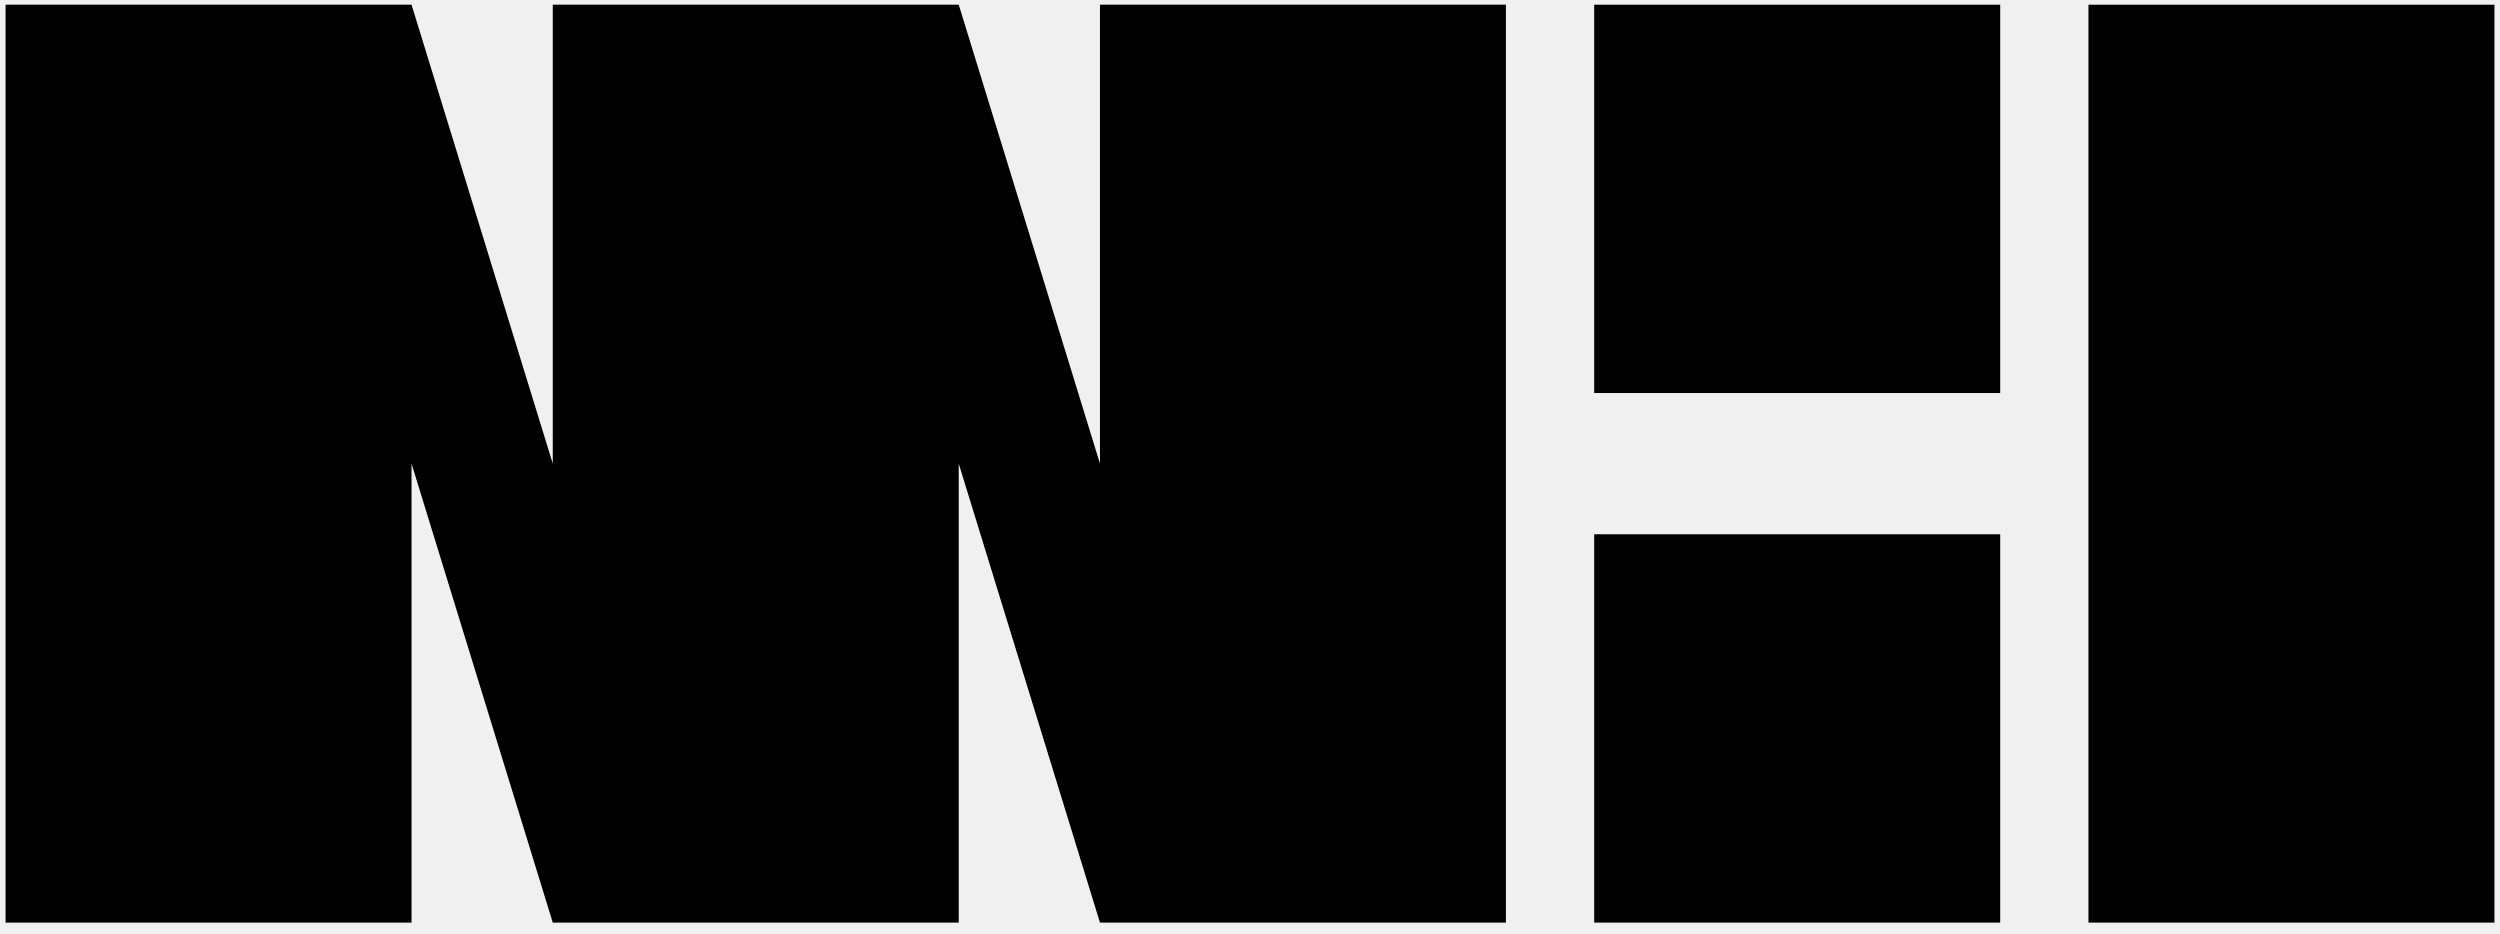
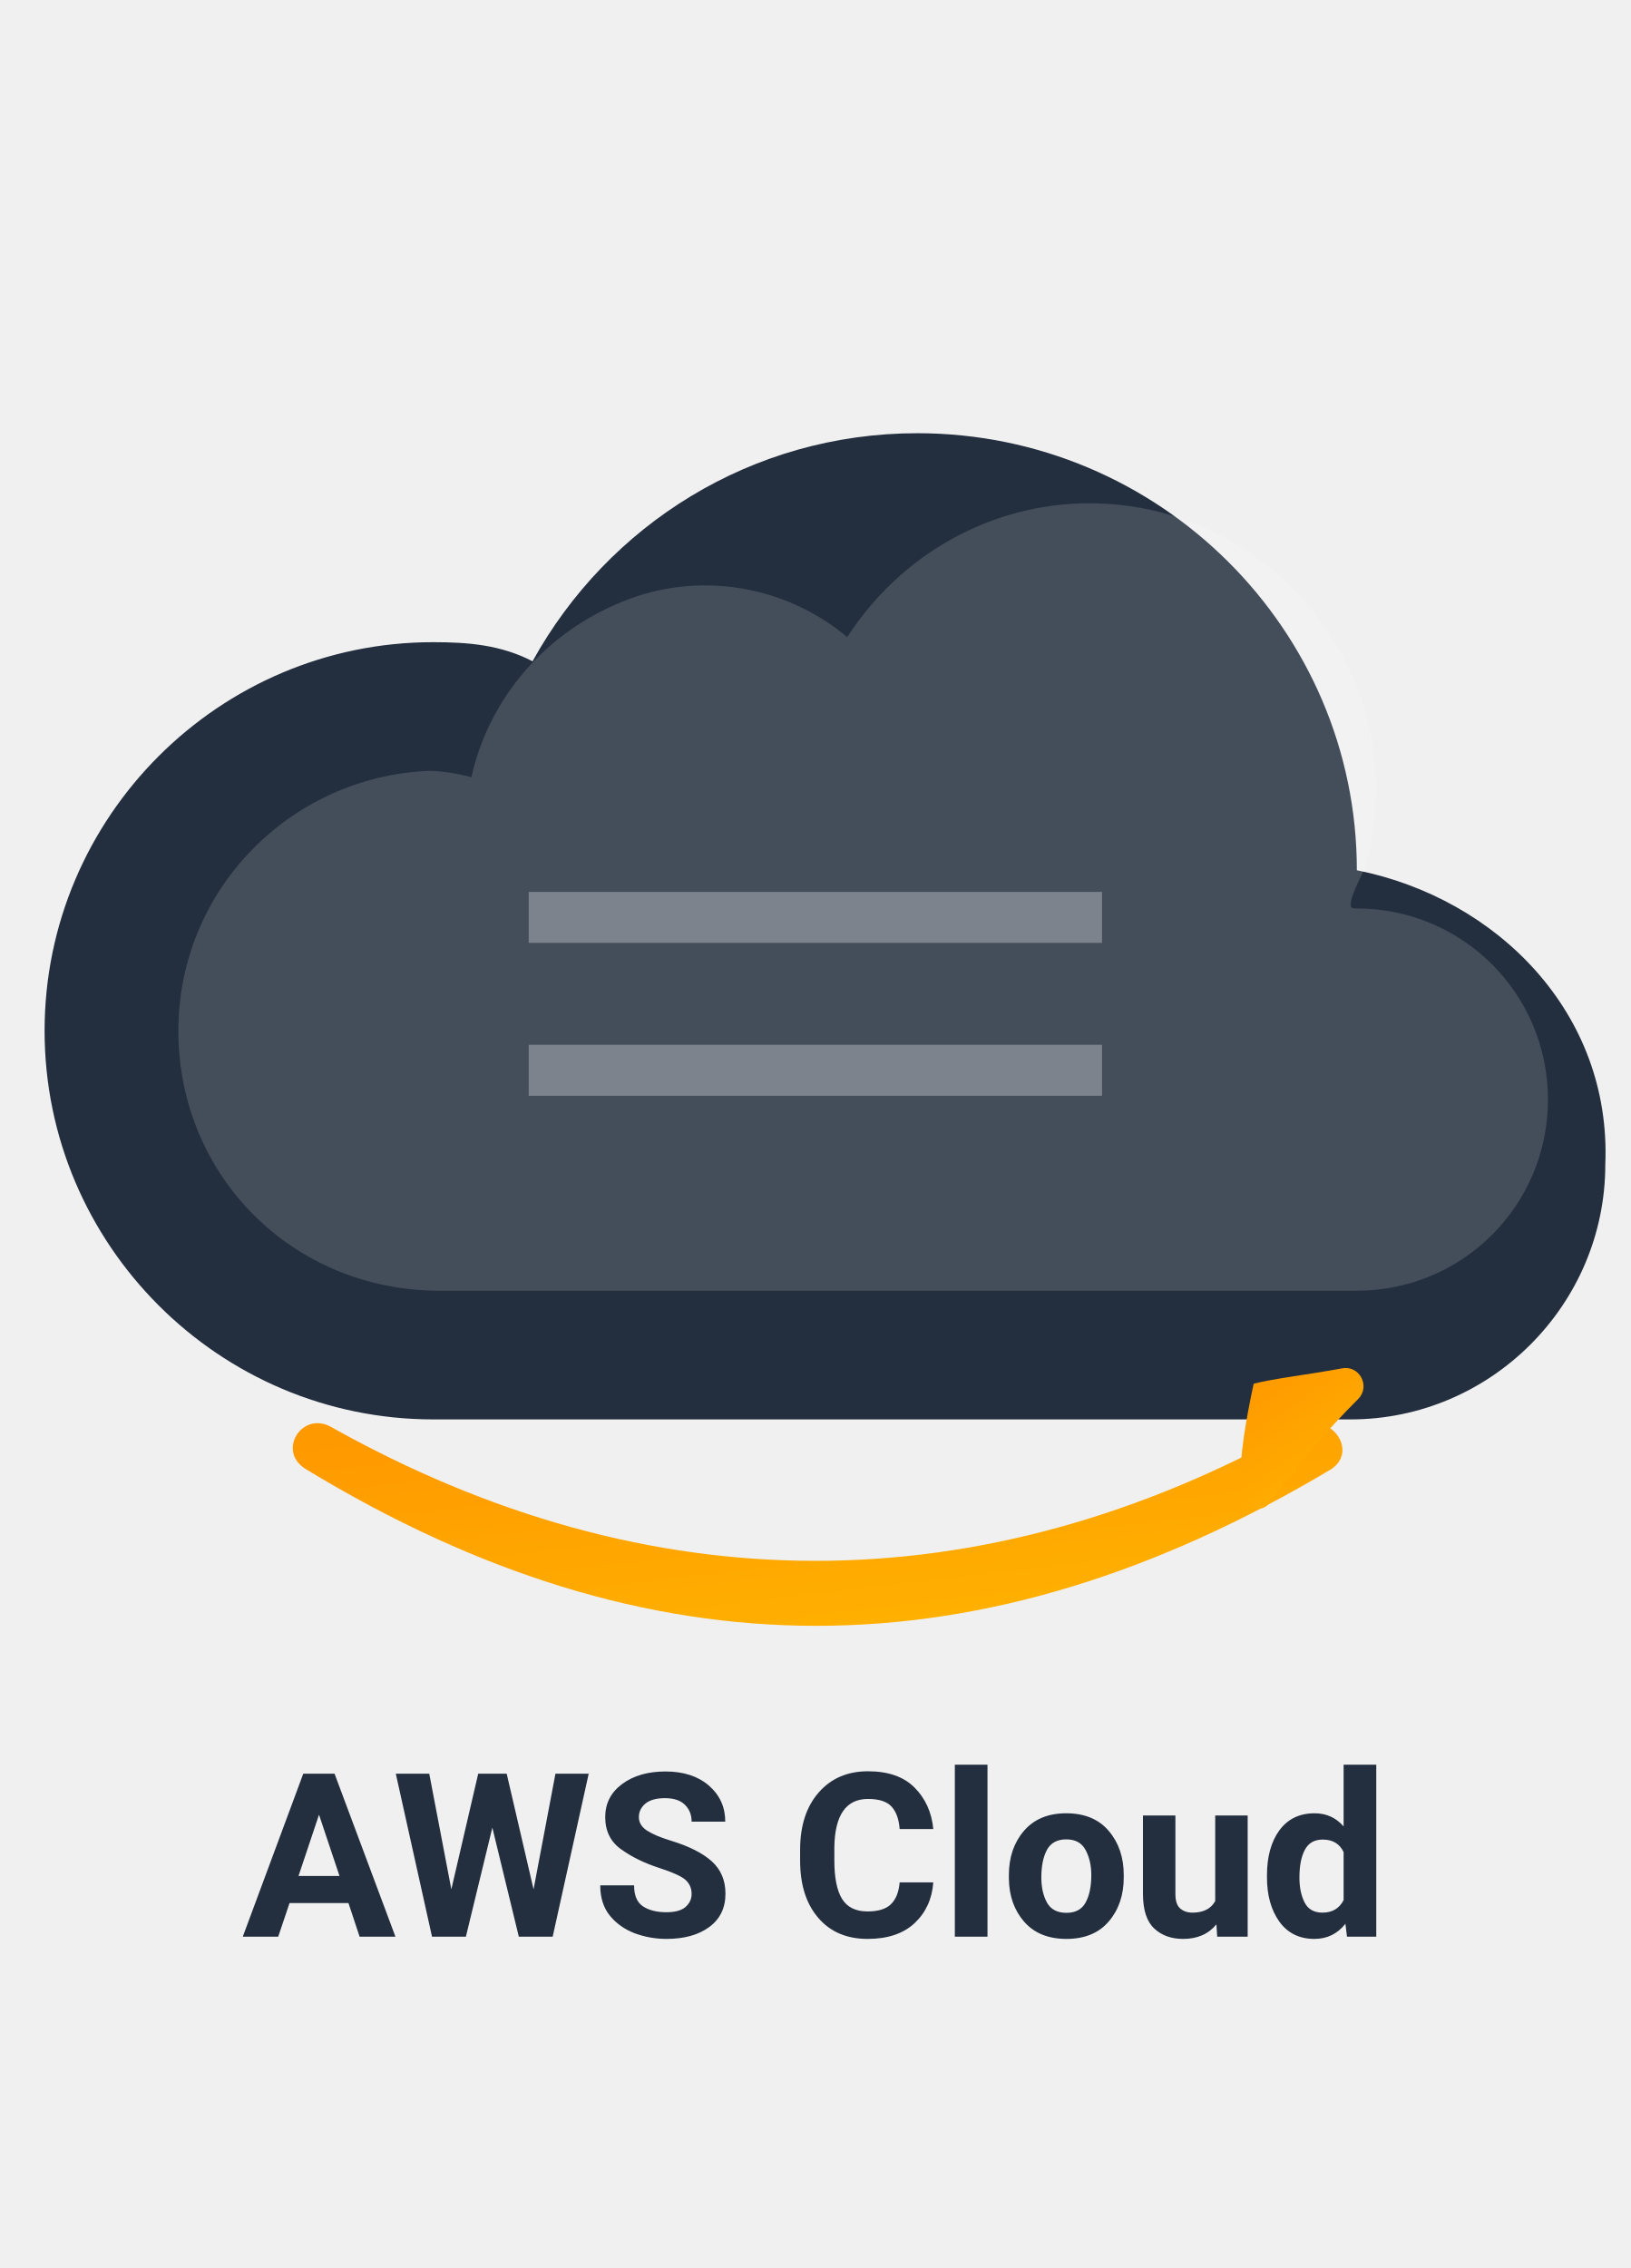
- <svg xmlns="http://www.w3.org/2000/svg" width="75" height="28" viewBox="0 0 75 28" fill="none">
-   <g clip-path="url(#clip0_1045_1722)">
-     <path d="M60.006 0.141H47.826V11.791H60.006V0.141Z" fill="black" />
-     <path d="M60.006 16.028H47.826V27.678H60.006V16.028Z" fill="black" />
-     <path d="M74.833 0.141H62.654V27.678H74.833V0.141Z" fill="black" />
-     <path fill-rule="evenodd" clip-rule="evenodd" d="M0.167 0.141H8.11H12.346L16.583 13.909V0.141H24.526H28.762L32.999 13.909V0.141H45.178V27.678H37.235H32.999L28.762 13.909V27.678H20.819H16.583L12.346 13.909V27.678H0.167V0.141Z" fill="black" />
+ <svg xmlns="http://www.w3.org/2000/svg" viewBox="0 0 128 178" width="100%" height="100%">
+   <defs>
+     <linearGradient id="awsOrange" x1="20%" y1="0%" x2="80%" y2="100%">
+       <stop offset="0%" stop-color="#FF9900" />
+       <stop offset="100%" stop-color="#FFB300" />
+     </linearGradient>
+   </defs>
+   <g id="AWSCloudIcon" transform="translate(4, 10)">
+     <path d="M102.5,58.3C102.5,39.4,87,24,68,24c-13,0-24.3,7.2-30.2,17.9C35.3,40.6,32.7,40.4,30,40.4c-16.8,0-30.5,13.7-30.5,30.5c0,16.8,13.7,30.5,30.5,30.5h72c11,0,20-9,20-20C122.5,69.5,113.5,60.5,102.5,58.3z" fill="#232F3E" />
+     <path d="M102.5,61.3c8.3,0,15,6.7,15,15s-6.7,15-15,15h-72C19,91.3,10,82.3,10,70.9c0-11,8.7-19.9,19.6-20.4c1.1,0,2.3,0.2,3.4,0.5c1.4-6.3,5.9-11.4,11.9-13.8c5.9-2.4,12.7-1.3,17.6,2.8c4.2-6.5,11.3-10.5,19-10.5c12.4,0,22.5,10.1,22.5,22.5c0,2.1-0.3,4.2-0.9,6.2C101.5,61.4,102,61.3,102.5,61.3z" fill="#FFFFFF" opacity="0.15" />
+     <path d="M37.5,60h45v4h-45V60z M37.5,72h45v4h-45V72z" fill="#FFFFFF" opacity="0.3" />
+     <path d="M22,102c25,14,51,14,76,0c2.3-1.3,4.7,1.8,2.5,3.3C73,121.7,47,121.7,20,105.3C17.7,103.9,19.7,100.7,22,102z" fill="url(#awsOrange)" />
+     <path d="M94.4,98.6c-0.6,2.8-1.1,5.6-1.1,8.5c0,1.3,1.7,1.8,2.4,0.8c2.1-2.9,4.4-5.6,6.9-8.1c1-1,0.1-2.7-1.3-2.4C98.6,97.9,95.9,98.2,94.4,98.6z" fill="url(#awsOrange)" />
  </g>
-   <defs>
-     <clipPath id="clip0_1045_1722">
-       <rect width="75" height="28" fill="white" />
-     </clipPath>
-   </defs>
+   <text transform="translate(64, 152)" text-anchor="middle" fill="#232F3E" font-family="'Amazon Ember', 'Segoe UI', Roboto, Helvetica, Arial, sans-serif" font-size="18" font-weight="bold">AWS Cloud</text>
</svg>
